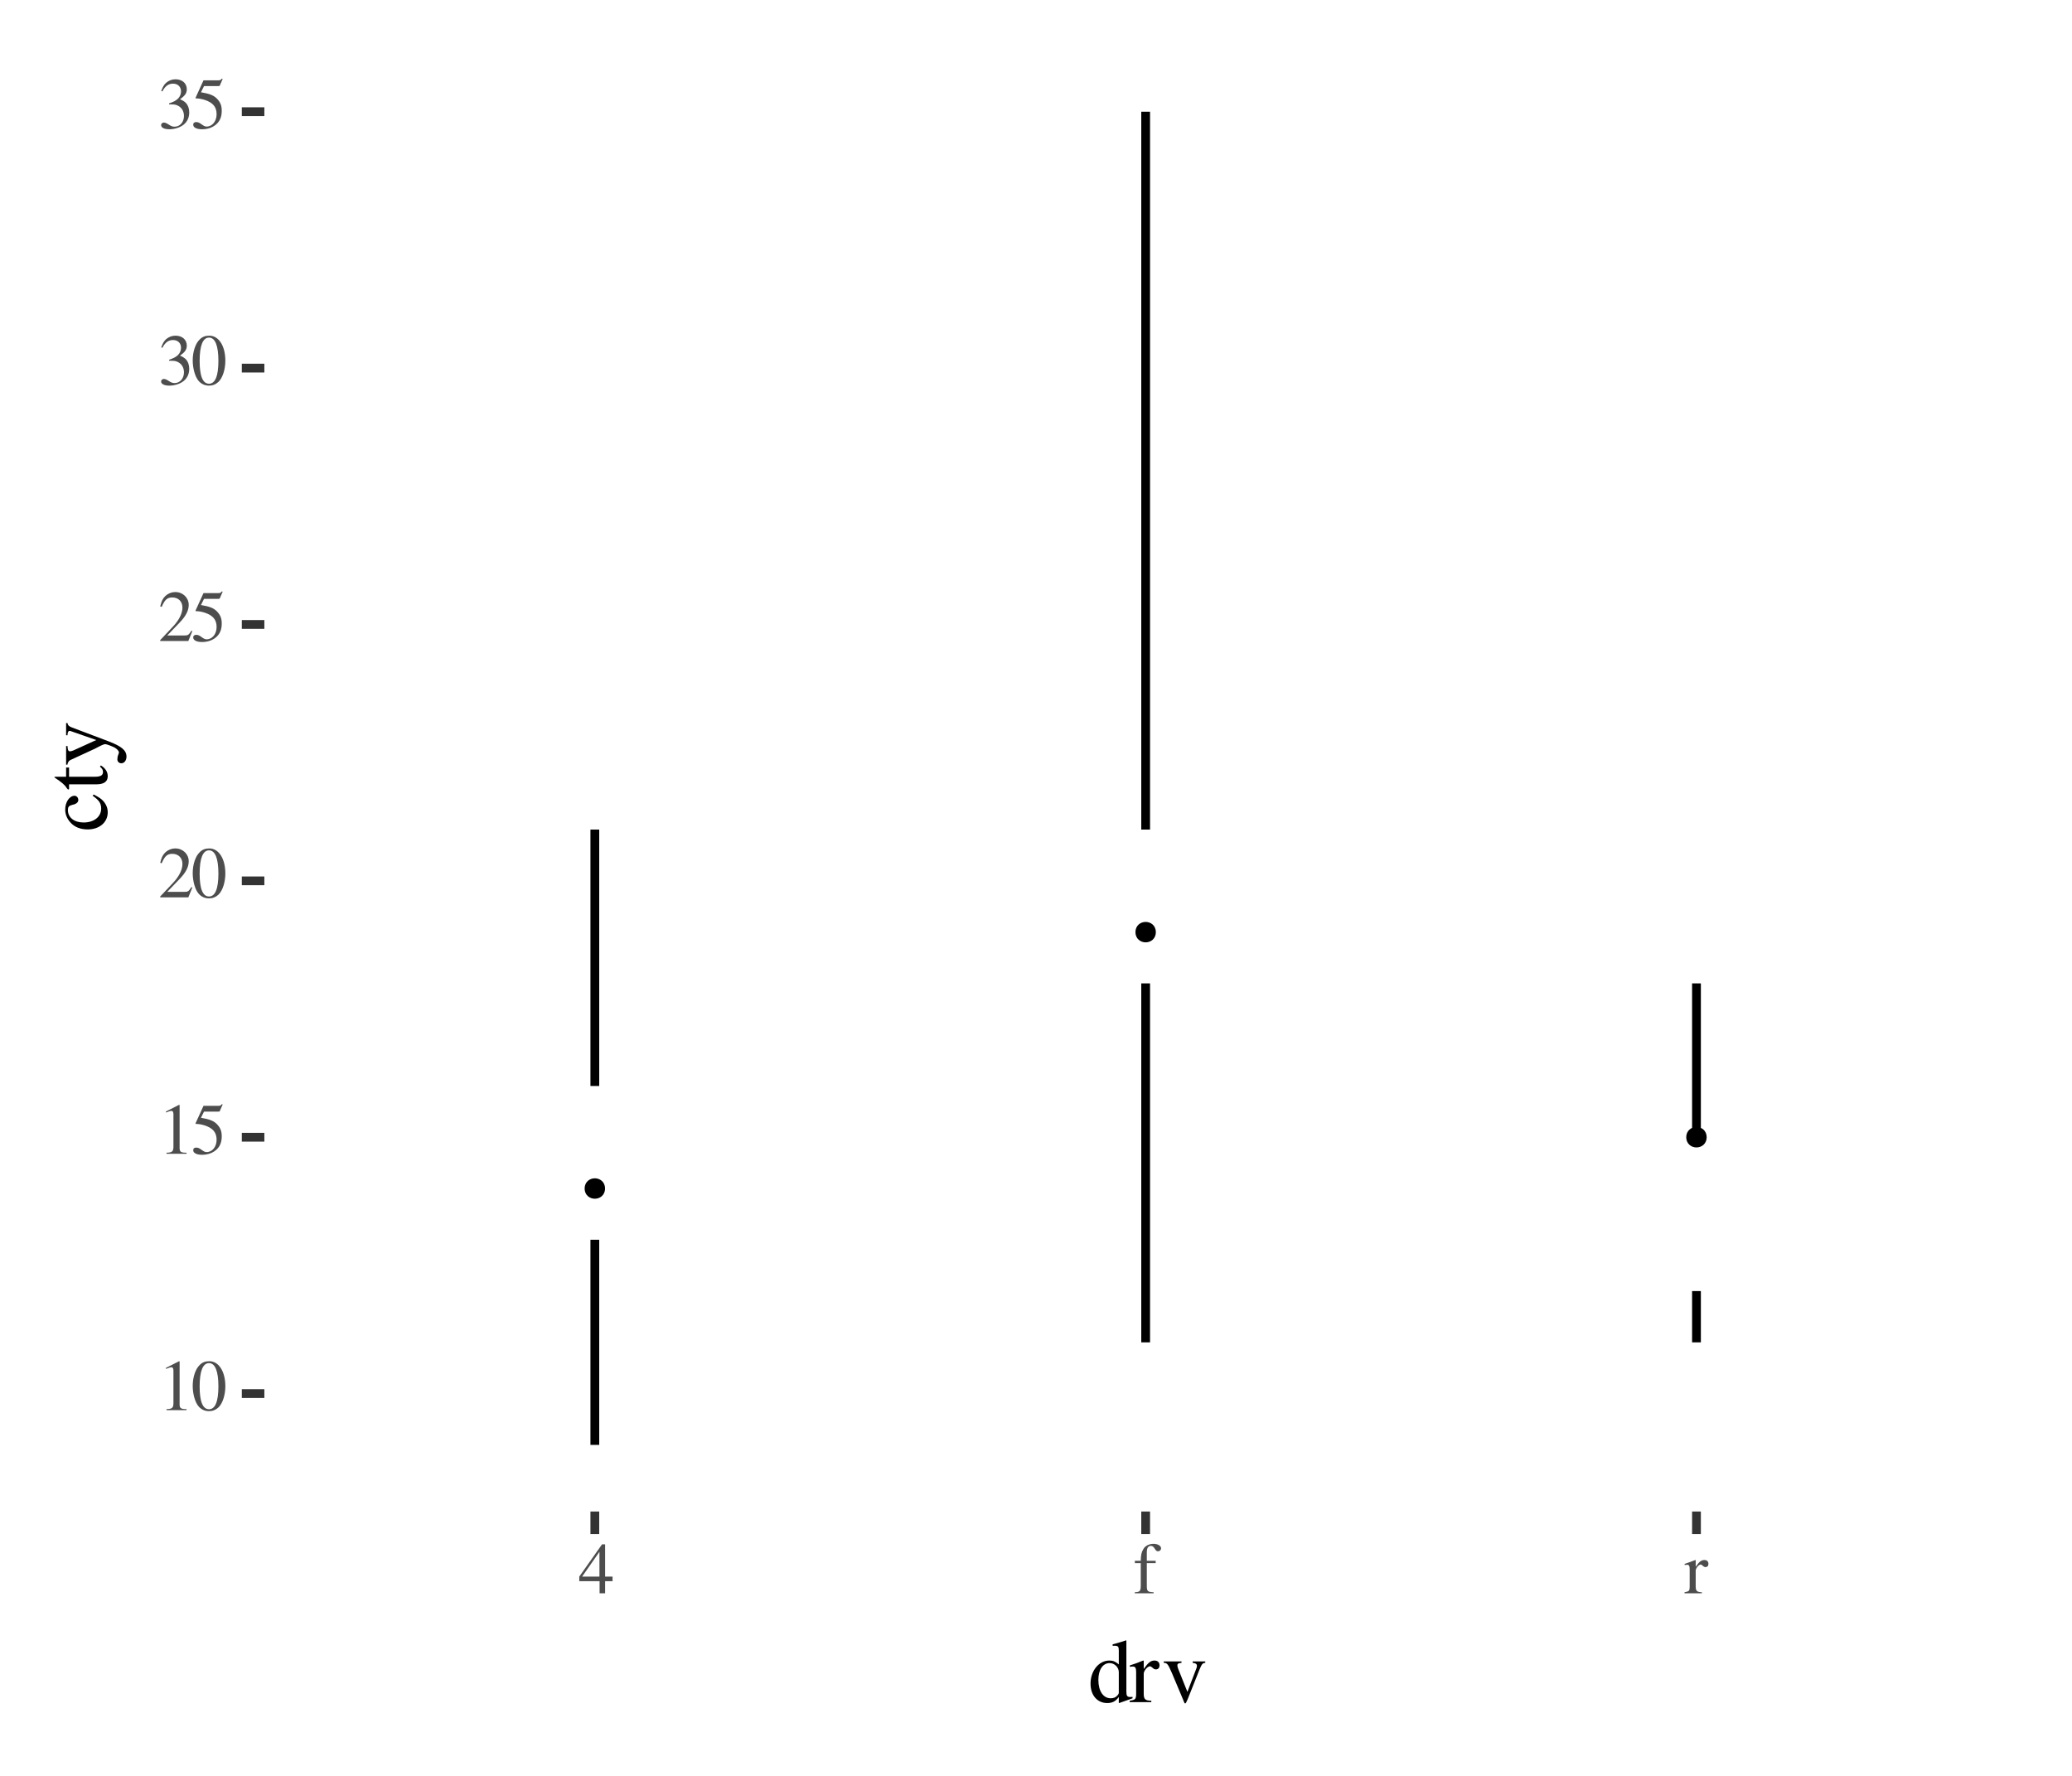
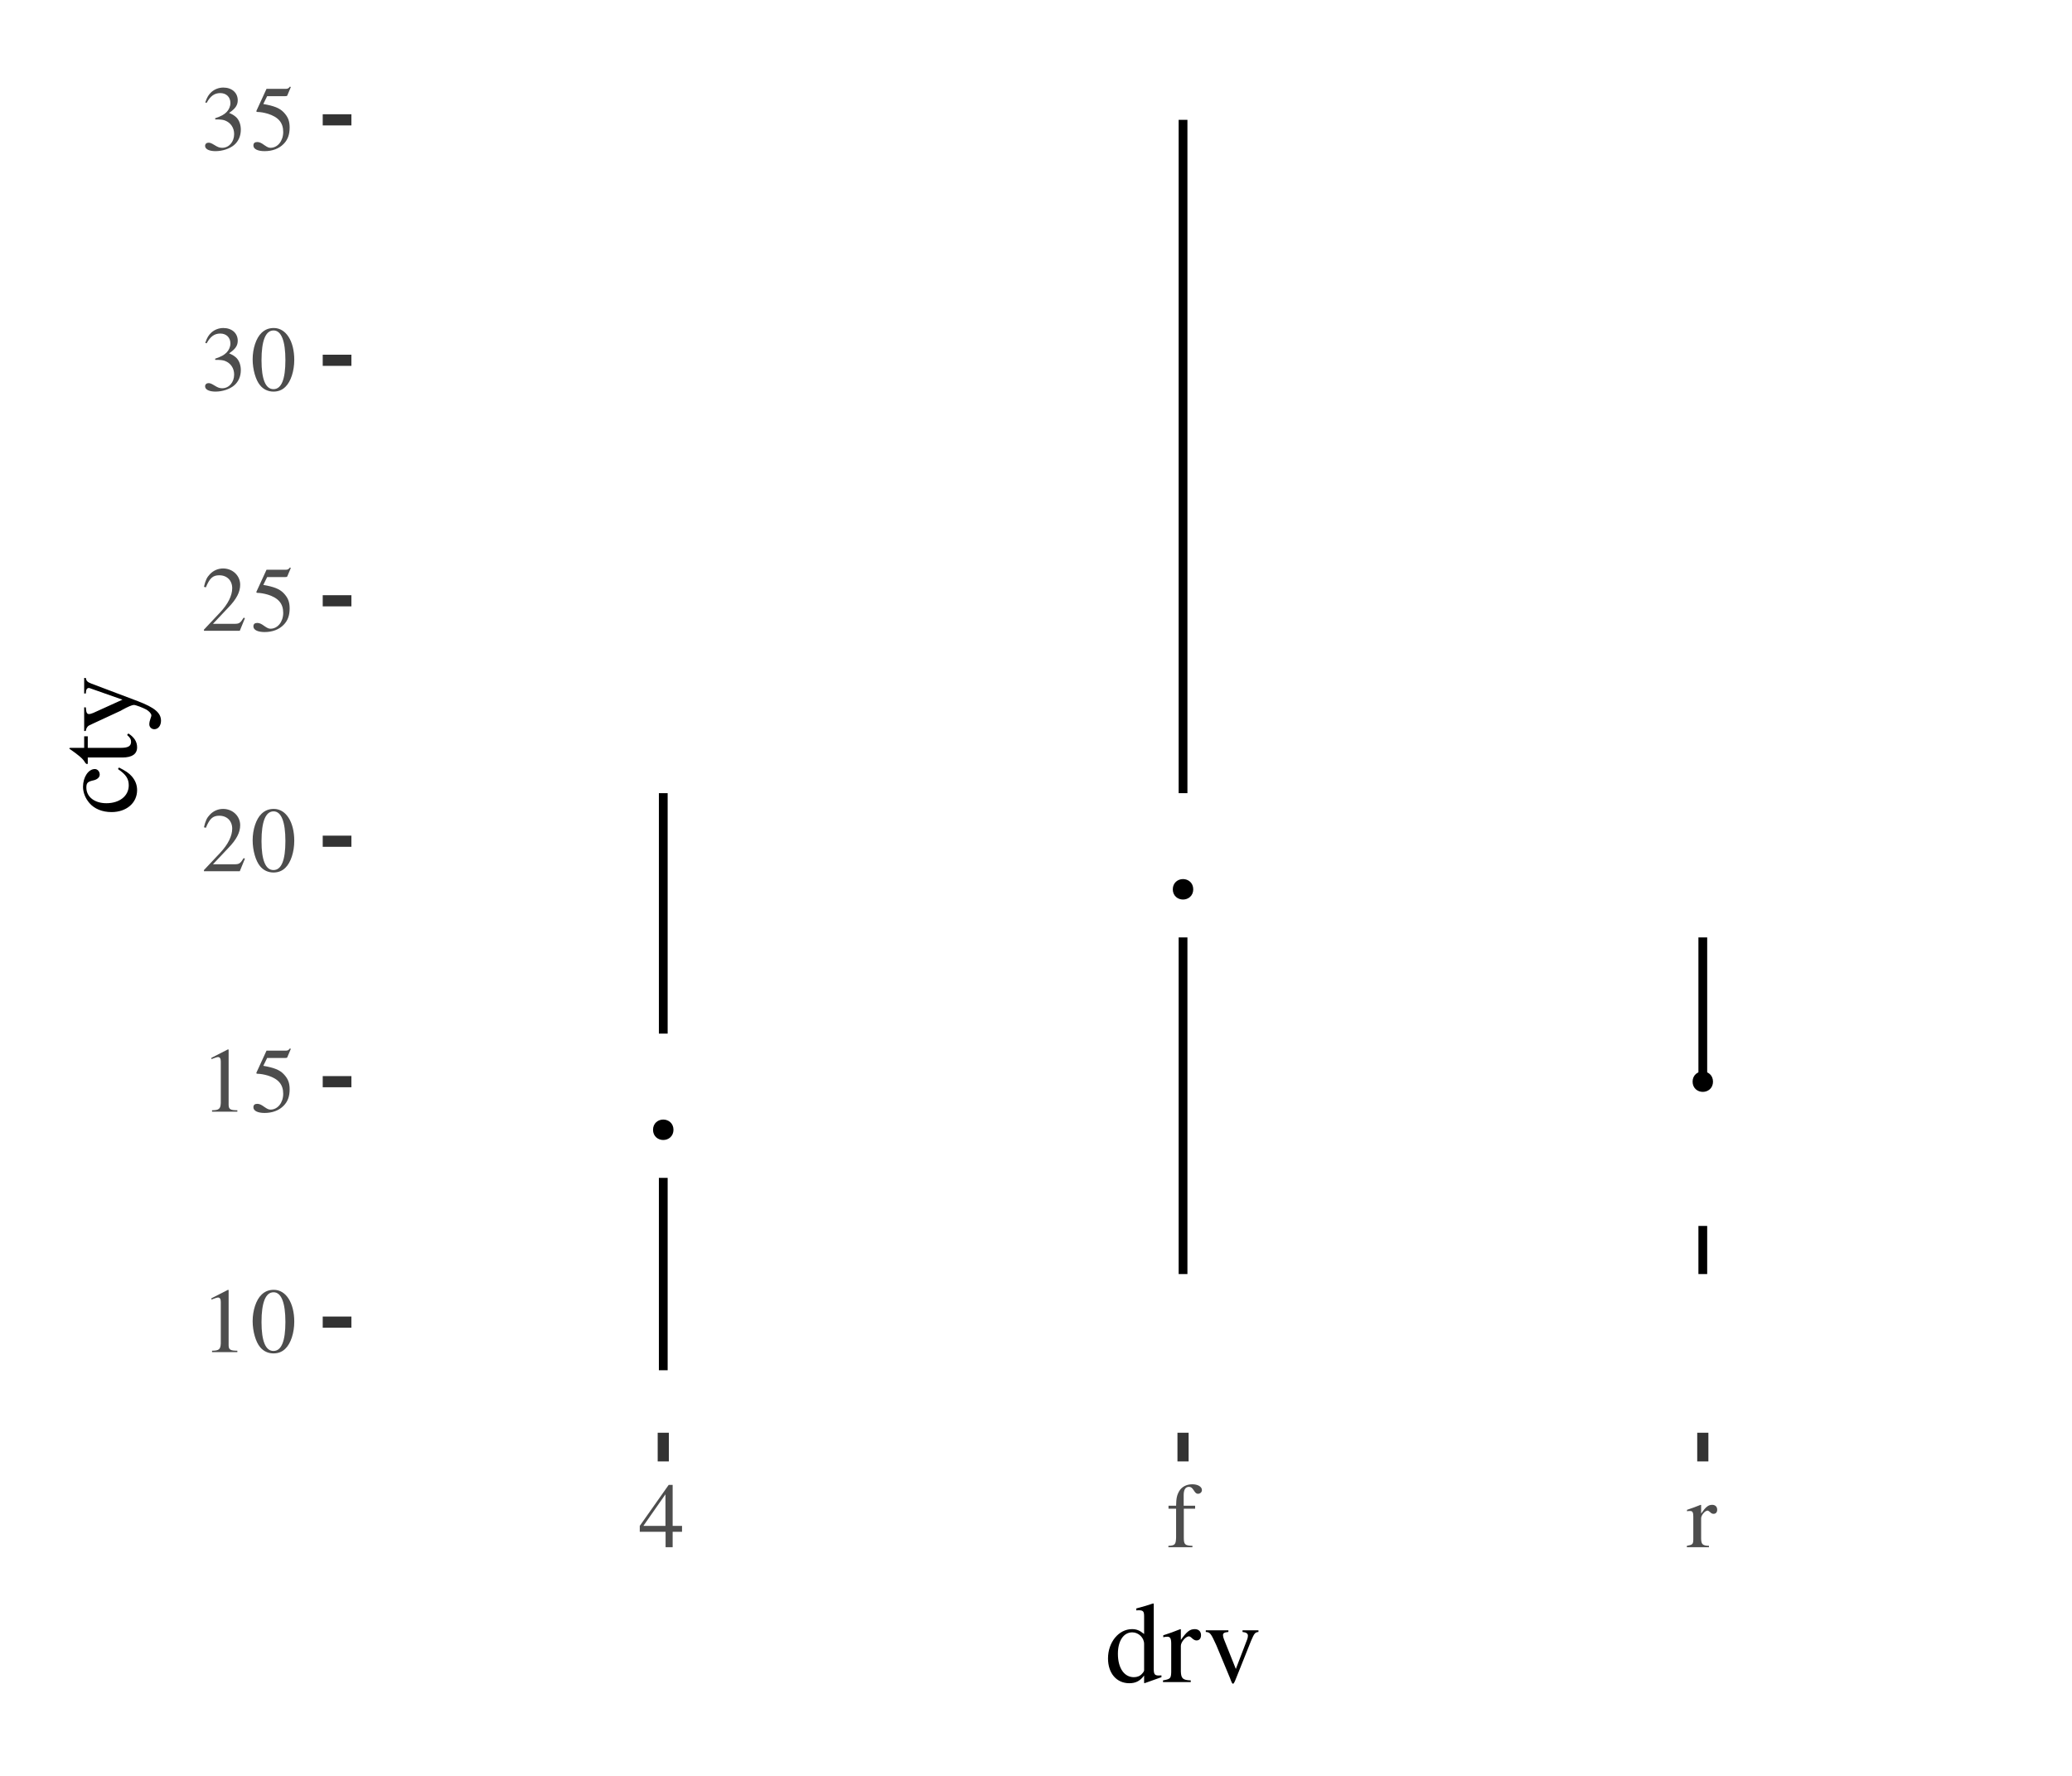
<svg xmlns="http://www.w3.org/2000/svg" xmlns:xlink="http://www.w3.org/1999/xlink" width="252pt" height="216pt" viewBox="0 0 252 216" version="1.1">
  <defs>
    <g>
      <symbol overflow="visible" id="glyph0-0">
        <path style="stroke:none;" d="" />
      </symbol>
      <symbol overflow="visible" id="glyph0-1">
-         <path style="stroke:none;" d="M 1.031 0 L 3.469 0 L 3.469 -0.125 C 2.781 -0.125 2.641 -0.234 2.625 -0.656 L 2.625 -5.922 L 2.562 -5.953 L 0.969 -5.141 L 0.969 -5.016 C 1.312 -5.156 1.531 -5.219 1.609 -5.219 C 1.797 -5.219 1.875 -5.078 1.875 -4.797 L 1.875 -0.812 C 1.859 -0.266 1.703 -0.141 1.031 -0.125 Z M 1.031 0 " />
+         <path style="stroke:none;" d="M 1.328 0 L 4.406 0 L 4.406 -0.172 C 3.547 -0.172 3.359 -0.297 3.344 -0.828 L 3.344 -7.547 L 3.266 -7.578 L 1.25 -6.547 L 1.25 -6.391 C 1.688 -6.562 1.953 -6.641 2.047 -6.641 C 2.281 -6.641 2.391 -6.469 2.391 -6.109 L 2.391 -1.047 C 2.359 -0.344 2.172 -0.172 1.328 -0.172 Z M 1.328 0 " />
      </symbol>
      <symbol overflow="visible" id="glyph0-2">
-         <path style="stroke:none;" d="M 2.234 -5.953 C 1.75 -5.953 1.375 -5.812 1.062 -5.484 C 0.547 -5 0.219 -3.984 0.219 -2.953 C 0.219 -1.984 0.5 -0.969 0.922 -0.469 C 1.234 -0.094 1.688 0.125 2.203 0.125 C 2.641 0.125 3.031 -0.031 3.344 -0.328 C 3.859 -0.812 4.188 -1.844 4.188 -2.906 C 4.188 -4.703 3.391 -5.953 2.234 -5.953 Z M 2.203 -5.719 C 2.953 -5.719 3.344 -4.719 3.344 -2.891 C 3.344 -1.047 2.953 -0.109 2.203 -0.109 C 1.438 -0.109 1.062 -1.047 1.062 -2.875 C 1.062 -4.75 1.453 -5.719 2.203 -5.719 Z M 2.203 -5.719 " />
+         <path style="stroke:none;" d="M 2.844 -7.578 C 2.234 -7.578 1.766 -7.391 1.344 -6.984 C 0.688 -6.359 0.266 -5.078 0.266 -3.766 C 0.266 -2.531 0.641 -1.234 1.172 -0.609 C 1.578 -0.109 2.156 0.156 2.797 0.156 C 3.375 0.156 3.859 -0.031 4.25 -0.422 C 4.906 -1.047 5.328 -2.344 5.328 -3.703 C 5.328 -6 4.312 -7.578 2.844 -7.578 Z M 2.812 -7.281 C 3.75 -7.281 4.25 -6.016 4.25 -3.672 C 4.25 -1.328 3.766 -0.141 2.797 -0.141 C 1.844 -0.141 1.344 -1.328 1.344 -3.656 C 1.344 -6.047 1.844 -7.281 2.812 -7.281 Z M 2.812 -7.281 " />
      </symbol>
      <symbol overflow="visible" id="glyph0-3">
-         <path style="stroke:none;" d="M 1.594 -5.125 L 3.312 -5.125 C 3.469 -5.125 3.5 -5.141 3.516 -5.203 L 3.859 -5.984 L 3.781 -6.047 C 3.641 -5.875 3.562 -5.828 3.375 -5.828 L 1.531 -5.828 L 0.578 -3.734 C 0.562 -3.719 0.562 -3.719 0.562 -3.688 C 0.562 -3.641 0.594 -3.625 0.672 -3.625 C 0.953 -3.625 1.297 -3.562 1.656 -3.453 C 2.672 -3.125 3.125 -2.594 3.125 -1.703 C 3.125 -0.859 2.609 -0.203 1.906 -0.203 C 1.734 -0.203 1.594 -0.266 1.328 -0.453 C 1.047 -0.672 0.859 -0.75 0.656 -0.75 C 0.406 -0.75 0.281 -0.641 0.281 -0.422 C 0.281 -0.094 0.688 0.125 1.359 0.125 C 2.078 0.125 2.719 -0.109 3.172 -0.562 C 3.562 -0.953 3.75 -1.453 3.75 -2.125 C 3.75 -2.766 3.578 -3.172 3.156 -3.609 C 2.766 -4 2.266 -4.203 1.219 -4.375 Z M 1.594 -5.125 " />
+         <path style="stroke:none;" d="M 2.031 -6.531 L 4.219 -6.531 C 4.406 -6.531 4.453 -6.547 4.484 -6.625 L 4.906 -7.625 L 4.812 -7.703 C 4.641 -7.484 4.531 -7.422 4.297 -7.422 L 1.953 -7.422 L 0.734 -4.766 C 0.719 -4.734 0.719 -4.734 0.719 -4.703 C 0.719 -4.641 0.766 -4.609 0.844 -4.609 C 1.203 -4.609 1.641 -4.531 2.125 -4.391 C 3.406 -3.984 3.984 -3.297 3.984 -2.172 C 3.984 -1.094 3.312 -0.25 2.438 -0.25 C 2.203 -0.25 2.031 -0.344 1.688 -0.578 C 1.328 -0.844 1.094 -0.953 0.828 -0.953 C 0.516 -0.953 0.359 -0.812 0.359 -0.531 C 0.359 -0.109 0.875 0.156 1.719 0.156 C 2.656 0.156 3.469 -0.141 4.031 -0.719 C 4.531 -1.219 4.766 -1.859 4.766 -2.719 C 4.766 -3.516 4.562 -4.031 4.016 -4.594 C 3.516 -5.094 2.875 -5.344 1.562 -5.578 Z M 2.031 -6.531 " />
      </symbol>
      <symbol overflow="visible" id="glyph0-4">
-         <path style="stroke:none;" d="M 4.172 -1.203 L 4.062 -1.25 C 3.734 -0.734 3.641 -0.672 3.234 -0.672 L 1.125 -0.672 L 2.609 -2.219 C 3.391 -3.031 3.734 -3.703 3.734 -4.391 C 3.734 -5.266 3.016 -5.953 2.109 -5.953 C 1.625 -5.953 1.156 -5.75 0.828 -5.406 C 0.547 -5.109 0.422 -4.828 0.266 -4.203 L 0.453 -4.156 C 0.812 -5.016 1.125 -5.297 1.734 -5.297 C 2.484 -5.297 2.969 -4.797 2.969 -4.062 C 2.969 -3.359 2.562 -2.547 1.828 -1.766 L 0.266 -0.109 L 0.266 0 L 3.688 0 Z M 4.172 -1.203 " />
+         <path style="stroke:none;" d="M 5.328 -1.531 L 5.172 -1.594 C 4.766 -0.938 4.641 -0.859 4.109 -0.844 L 1.438 -0.844 L 3.312 -2.828 C 4.312 -3.859 4.75 -4.719 4.75 -5.594 C 4.75 -6.703 3.844 -7.578 2.672 -7.578 C 2.062 -7.578 1.484 -7.328 1.062 -6.875 C 0.703 -6.5 0.531 -6.141 0.344 -5.344 L 0.578 -5.281 C 1.031 -6.391 1.422 -6.75 2.203 -6.75 C 3.156 -6.75 3.781 -6.109 3.781 -5.172 C 3.781 -4.281 3.266 -3.25 2.328 -2.25 L 0.344 -0.141 L 0.344 0 L 4.703 0 Z M 5.328 -1.531 " />
      </symbol>
      <symbol overflow="visible" id="glyph0-5">
-         <path style="stroke:none;" d="M 1.344 -2.906 C 1.859 -2.906 2.062 -2.891 2.266 -2.812 C 2.828 -2.609 3.156 -2.109 3.156 -1.5 C 3.156 -0.75 2.672 -0.188 2.016 -0.188 C 1.766 -0.188 1.594 -0.25 1.266 -0.469 C 1.016 -0.625 0.859 -0.688 0.719 -0.688 C 0.516 -0.688 0.375 -0.562 0.375 -0.375 C 0.375 -0.078 0.75 0.125 1.375 0.125 C 2.047 0.125 2.734 -0.109 3.156 -0.469 C 3.578 -0.828 3.797 -1.344 3.797 -1.922 C 3.797 -2.391 3.656 -2.781 3.406 -3.062 C 3.219 -3.25 3.047 -3.359 2.672 -3.531 C 3.266 -3.938 3.5 -4.266 3.5 -4.734 C 3.5 -5.469 2.938 -5.953 2.125 -5.953 C 1.688 -5.953 1.297 -5.797 0.969 -5.516 C 0.719 -5.266 0.578 -5.047 0.391 -4.516 L 0.531 -4.484 C 0.875 -5.141 1.281 -5.422 1.828 -5.422 C 2.406 -5.422 2.797 -5.047 2.797 -4.484 C 2.797 -4.156 2.672 -3.859 2.453 -3.625 C 2.188 -3.359 1.938 -3.234 1.344 -3.016 Z M 1.344 -2.906 " />
+         <path style="stroke:none;" d="M 1.719 -3.703 C 2.375 -3.703 2.625 -3.672 2.891 -3.578 C 3.594 -3.312 4.016 -2.688 4.016 -1.922 C 4.016 -0.969 3.391 -0.25 2.562 -0.25 C 2.25 -0.25 2.031 -0.328 1.609 -0.594 C 1.281 -0.797 1.094 -0.875 0.906 -0.875 C 0.656 -0.875 0.484 -0.719 0.484 -0.484 C 0.484 -0.094 0.969 0.156 1.75 0.156 C 2.594 0.156 3.484 -0.141 4.016 -0.594 C 4.547 -1.047 4.828 -1.703 4.828 -2.453 C 4.828 -3.031 4.656 -3.547 4.328 -3.906 C 4.094 -4.141 3.891 -4.281 3.406 -4.5 C 4.172 -5.016 4.453 -5.438 4.453 -6.031 C 4.453 -6.953 3.734 -7.578 2.703 -7.578 C 2.141 -7.578 1.641 -7.375 1.25 -7.031 C 0.906 -6.703 0.734 -6.438 0.5 -5.766 L 0.672 -5.719 C 1.125 -6.547 1.625 -6.906 2.328 -6.906 C 3.062 -6.906 3.562 -6.422 3.562 -5.703 C 3.562 -5.297 3.391 -4.906 3.109 -4.609 C 2.781 -4.281 2.469 -4.109 1.703 -3.844 Z M 1.719 -3.703 " />
      </symbol>
      <symbol overflow="visible" id="glyph0-6">
-         <path style="stroke:none;" d="M 4.156 -2.031 L 3.25 -2.031 L 3.25 -5.953 L 2.875 -5.953 L 0.109 -2.031 L 0.109 -1.469 L 2.578 -1.469 L 2.578 0 L 3.25 0 L 3.25 -1.469 L 4.156 -1.469 Z M 2.562 -2.031 L 0.453 -2.031 L 2.562 -5.047 Z M 2.562 -2.031 " />
+         <path style="stroke:none;" d="M 5.281 -2.594 L 4.141 -2.594 L 4.141 -7.578 L 3.656 -7.578 L 0.141 -2.594 L 0.141 -1.875 L 3.281 -1.875 L 3.281 0 L 4.141 0 L 4.141 -1.875 L 5.281 -1.875 Z M 3.266 -2.594 L 0.578 -2.594 L 3.266 -6.438 Z M 3.266 -2.594 " />
      </symbol>
      <symbol overflow="visible" id="glyph0-7">
-         <path style="stroke:none;" d="M 2.719 -3.953 L 1.641 -3.953 L 1.641 -4.984 C 1.641 -5.5 1.797 -5.766 2.141 -5.766 C 2.328 -5.766 2.453 -5.672 2.609 -5.422 C 2.75 -5.188 2.844 -5.109 3 -5.109 C 3.203 -5.109 3.375 -5.266 3.375 -5.469 C 3.375 -5.781 2.984 -6.016 2.453 -6.016 C 1.906 -6.016 1.438 -5.766 1.219 -5.375 C 0.984 -4.984 0.922 -4.656 0.906 -3.953 L 0.188 -3.953 L 0.188 -3.672 L 0.906 -3.672 L 0.906 -0.922 C 0.891 -0.25 0.797 -0.156 0.172 -0.125 L 0.172 0 L 2.469 0 L 2.469 -0.125 C 1.734 -0.156 1.641 -0.25 1.641 -0.922 L 1.641 -3.672 L 2.719 -3.672 Z M 2.719 -3.953 " />
+         <path style="stroke:none;" d="M 3.469 -5.047 L 2.078 -5.047 L 2.078 -6.344 C 2.078 -7 2.297 -7.344 2.719 -7.344 C 2.969 -7.344 3.109 -7.219 3.312 -6.906 C 3.5 -6.609 3.625 -6.5 3.812 -6.5 C 4.094 -6.5 4.297 -6.703 4.297 -6.953 C 4.297 -7.359 3.797 -7.656 3.125 -7.656 C 2.422 -7.656 1.844 -7.344 1.547 -6.844 C 1.25 -6.344 1.172 -5.938 1.156 -5.047 L 0.234 -5.047 L 0.234 -4.688 L 1.156 -4.688 L 1.156 -1.172 C 1.125 -0.328 1.016 -0.203 0.219 -0.172 L 0.219 0 L 3.141 0 L 3.141 -0.172 C 2.219 -0.203 2.094 -0.328 2.094 -1.172 L 2.094 -4.688 L 3.469 -4.688 Z M 3.469 -5.047 " />
      </symbol>
      <symbol overflow="visible" id="glyph0-8">
-         <path style="stroke:none;" d="M 0.047 0 L 2.156 0 L 2.156 -0.125 C 1.562 -0.156 1.422 -0.266 1.406 -0.797 L 1.406 -2.766 C 1.406 -3.047 1.781 -3.5 2.016 -3.5 C 2.078 -3.5 2.156 -3.453 2.25 -3.359 C 2.391 -3.234 2.484 -3.188 2.609 -3.188 C 2.812 -3.188 2.953 -3.328 2.953 -3.578 C 2.953 -3.875 2.766 -4.047 2.469 -4.047 C 2.094 -4.047 1.844 -3.859 1.406 -3.219 L 1.406 -4.031 L 1.359 -4.047 C 0.875 -3.859 0.547 -3.734 0.062 -3.578 L 0.062 -3.438 C 0.188 -3.453 0.266 -3.469 0.375 -3.469 C 0.594 -3.469 0.672 -3.328 0.672 -2.938 L 0.672 -0.734 C 0.656 -0.281 0.594 -0.234 0.047 -0.125 Z M 0.047 0 " />
+         <path style="stroke:none;" d="M 0.062 0 L 2.75 0 L 2.75 -0.172 C 2 -0.188 1.812 -0.344 1.797 -1.016 L 1.797 -3.531 C 1.797 -3.891 2.266 -4.453 2.578 -4.453 C 2.641 -4.453 2.75 -4.391 2.875 -4.281 C 3.031 -4.109 3.172 -4.062 3.312 -4.062 C 3.578 -4.062 3.75 -4.25 3.75 -4.562 C 3.75 -4.922 3.516 -5.156 3.141 -5.156 C 2.672 -5.156 2.359 -4.906 1.797 -4.094 L 1.797 -5.125 L 1.734 -5.156 C 1.109 -4.906 0.703 -4.75 0.078 -4.547 L 0.078 -4.375 C 0.234 -4.406 0.344 -4.406 0.469 -4.406 C 0.75 -4.406 0.844 -4.234 0.844 -3.734 L 0.844 -0.938 C 0.828 -0.359 0.766 -0.297 0.062 -0.172 Z M 0.062 0 " />
      </symbol>
      <symbol overflow="visible" id="glyph1-0">
        <path style="stroke:none;" d="" />
      </symbol>
      <symbol overflow="visible" id="glyph1-1">
-         <path style="stroke:none;" d="M 5.406 -0.641 C 5.266 -0.625 5.188 -0.625 5.141 -0.625 C 4.766 -0.625 4.656 -0.75 4.656 -1.25 L 4.656 -7.484 L 4.609 -7.516 C 4.094 -7.344 3.719 -7.219 2.984 -7.031 L 2.984 -6.859 C 3.078 -6.859 3.141 -6.859 3.234 -6.859 C 3.641 -6.859 3.734 -6.75 3.734 -6.297 L 3.734 -4.594 C 3.328 -4.938 3.031 -5.062 2.578 -5.062 C 1.312 -5.062 0.297 -3.812 0.297 -2.25 C 0.297 -0.844 1.109 0.109 2.328 0.109 C 2.953 0.109 3.359 -0.109 3.734 -0.625 L 3.734 0.078 L 3.781 0.109 L 5.406 -0.469 Z M 3.734 -1.125 C 3.734 -1.047 3.656 -0.906 3.547 -0.797 C 3.359 -0.578 3.078 -0.469 2.766 -0.469 C 1.844 -0.469 1.25 -1.344 1.25 -2.703 C 1.25 -3.938 1.781 -4.75 2.625 -4.75 C 3.219 -4.75 3.734 -4.234 3.734 -3.656 Z M 3.734 -1.125 " />
+         <path style="stroke:none;" d="M 6.875 -0.812 C 6.688 -0.797 6.609 -0.797 6.547 -0.797 C 6.062 -0.797 5.938 -0.953 5.938 -1.594 L 5.938 -9.531 L 5.859 -9.562 C 5.203 -9.344 4.734 -9.188 3.812 -8.953 L 3.812 -8.719 C 3.922 -8.734 3.984 -8.734 4.109 -8.734 C 4.641 -8.734 4.766 -8.594 4.766 -8.016 L 4.766 -5.844 C 4.234 -6.281 3.844 -6.438 3.297 -6.438 C 1.688 -6.438 0.375 -4.859 0.375 -2.875 C 0.375 -1.078 1.406 0.141 2.969 0.141 C 3.75 0.141 4.281 -0.141 4.766 -0.797 L 4.766 0.094 L 4.812 0.141 L 6.875 -0.594 Z M 4.766 -1.422 C 4.766 -1.328 4.656 -1.156 4.516 -1.016 C 4.281 -0.734 3.922 -0.594 3.516 -0.594 C 2.344 -0.594 1.578 -1.703 1.578 -3.438 C 1.578 -5.016 2.266 -6.047 3.328 -6.047 C 4.094 -6.047 4.766 -5.391 4.766 -4.641 Z M 4.766 -1.422 " />
      </symbol>
      <symbol overflow="visible" id="glyph1-2">
-         <path style="stroke:none;" d="M 0.062 0 L 2.688 0 L 2.688 -0.172 C 1.953 -0.188 1.781 -0.344 1.766 -0.984 L 1.766 -3.469 C 1.766 -3.812 2.219 -4.359 2.531 -4.359 C 2.594 -4.359 2.688 -4.312 2.812 -4.203 C 2.984 -4.031 3.109 -3.984 3.25 -3.984 C 3.516 -3.984 3.688 -4.172 3.688 -4.484 C 3.688 -4.844 3.453 -5.062 3.078 -5.062 C 2.625 -5.062 2.312 -4.812 1.766 -4.031 L 1.766 -5.031 L 1.703 -5.062 C 1.094 -4.812 0.688 -4.656 0.078 -4.469 L 0.078 -4.297 C 0.234 -4.328 0.328 -4.328 0.469 -4.328 C 0.734 -4.328 0.844 -4.156 0.844 -3.672 L 0.844 -0.922 C 0.812 -0.359 0.75 -0.281 0.062 -0.172 Z M 0.062 0 " />
+         <path style="stroke:none;" d="M 0.062 0 L 3.438 0 L 3.438 -0.203 C 2.484 -0.234 2.266 -0.438 2.234 -1.266 L 2.234 -4.406 C 2.234 -4.859 2.828 -5.562 3.219 -5.562 C 3.297 -5.562 3.438 -5.484 3.578 -5.344 C 3.797 -5.141 3.969 -5.062 4.141 -5.062 C 4.484 -5.062 4.688 -5.312 4.688 -5.703 C 4.688 -6.156 4.391 -6.438 3.922 -6.438 C 3.328 -6.438 2.938 -6.125 2.234 -5.125 L 2.234 -6.406 L 2.172 -6.438 C 1.391 -6.125 0.875 -5.938 0.094 -5.688 L 0.094 -5.453 C 0.297 -5.5 0.422 -5.516 0.594 -5.516 C 0.938 -5.516 1.062 -5.297 1.062 -4.672 L 1.062 -1.172 C 1.031 -0.453 0.953 -0.359 0.062 -0.203 Z M 0.062 0 " />
      </symbol>
      <symbol overflow="visible" id="glyph1-3">
-         <path style="stroke:none;" d="M 5.25 -4.953 L 3.719 -4.953 L 3.719 -4.781 C 4.062 -4.75 4.234 -4.641 4.234 -4.438 C 4.234 -4.328 4.219 -4.219 4.172 -4.109 L 3.078 -1.25 L 1.953 -4.062 C 1.891 -4.219 1.859 -4.375 1.859 -4.484 C 1.859 -4.672 1.984 -4.75 2.359 -4.781 L 2.359 -4.953 L 0.203 -4.953 L 0.203 -4.781 C 0.625 -4.766 0.703 -4.656 1.203 -3.516 L 2.531 -0.359 C 2.547 -0.297 2.578 -0.219 2.625 -0.125 C 2.656 -0.047 2.688 0.031 2.719 0.094 C 2.734 0.125 2.781 0.156 2.812 0.156 C 2.875 0.156 2.953 0.016 3.125 -0.391 L 4.531 -3.922 C 4.844 -4.672 4.922 -4.75 5.25 -4.781 Z M 5.25 -4.953 " />
+         <path style="stroke:none;" d="M 6.672 -6.297 L 4.734 -6.297 L 4.734 -6.094 C 5.188 -6.047 5.391 -5.906 5.391 -5.641 C 5.391 -5.5 5.359 -5.359 5.312 -5.219 L 3.922 -1.594 L 2.484 -5.188 C 2.406 -5.375 2.359 -5.578 2.359 -5.703 C 2.359 -5.953 2.516 -6.047 3.016 -6.094 L 3.016 -6.297 L 0.266 -6.297 L 0.266 -6.094 C 0.797 -6.062 0.891 -5.922 1.547 -4.484 L 3.219 -0.469 C 3.25 -0.375 3.297 -0.281 3.328 -0.172 C 3.375 -0.062 3.422 0.047 3.453 0.109 C 3.484 0.172 3.547 0.203 3.578 0.203 C 3.672 0.203 3.766 0.016 3.969 -0.5 L 5.766 -5 C 6.172 -5.953 6.266 -6.047 6.672 -6.094 Z M 6.672 -6.297 " />
      </symbol>
      <symbol overflow="visible" id="glyph2-0">
        <path style="stroke:none;" d="" />
      </symbol>
      <symbol overflow="visible" id="glyph2-1">
-         <path style="stroke:none;" d="M -1.719 -4.375 C -0.953 -3.844 -0.688 -3.453 -0.688 -2.828 C -0.688 -1.812 -1.562 -1.125 -2.828 -1.125 C -3.969 -1.125 -4.734 -1.734 -4.734 -2.625 C -4.734 -3.016 -4.625 -3.156 -4.219 -3.266 L -3.969 -3.328 C -3.656 -3.422 -3.469 -3.625 -3.469 -3.859 C -3.469 -4.141 -3.672 -4.375 -3.922 -4.375 C -4.547 -4.375 -5.062 -3.609 -5.062 -2.688 C -5.062 -2.141 -4.844 -1.578 -4.438 -1.141 C -3.953 -0.578 -3.219 -0.281 -2.328 -0.281 C -0.906 -0.281 0.109 -1.141 0.109 -2.359 C 0.109 -2.859 -0.062 -3.297 -0.406 -3.703 C -0.656 -4 -0.969 -4.203 -1.609 -4.531 Z M -1.719 -4.375 " />
+         <path style="stroke:none;" d="M -2.188 -5.578 C -1.203 -4.906 -0.875 -4.391 -0.875 -3.594 C -0.875 -2.312 -1.984 -1.422 -3.594 -1.422 C -5.047 -1.422 -6.031 -2.203 -6.031 -3.328 C -6.031 -3.844 -5.891 -4.016 -5.359 -4.156 L -5.047 -4.234 C -4.641 -4.359 -4.406 -4.609 -4.406 -4.906 C -4.406 -5.281 -4.672 -5.578 -5 -5.578 C -5.781 -5.578 -6.438 -4.594 -6.438 -3.422 C -6.438 -2.734 -6.156 -2.016 -5.656 -1.438 C -5.047 -0.734 -4.094 -0.344 -2.969 -0.344 C -1.156 -0.344 0.141 -1.453 0.141 -3.016 C 0.141 -3.641 -0.078 -4.203 -0.516 -4.703 C -0.844 -5.078 -1.234 -5.344 -2.062 -5.766 Z M -2.188 -5.578 " />
      </symbol>
      <symbol overflow="visible" id="glyph2-2">
-         <path style="stroke:none;" d="M -4.953 -2.812 L -4.953 -1.688 L -6.219 -1.688 C -6.344 -1.688 -6.375 -1.672 -6.375 -1.609 C -5.438 -0.984 -5.078 -0.656 -4.891 -0.328 C -4.812 -0.203 -4.734 -0.141 -4.672 -0.141 C -4.641 -0.141 -4.625 -0.156 -4.594 -0.188 L -4.594 -0.766 L -1.281 -0.766 C -0.359 -0.766 0.109 -1.094 0.109 -1.75 C 0.109 -2.281 -0.156 -2.703 -0.719 -3.062 L -0.844 -2.922 C -0.562 -2.688 -0.469 -2.516 -0.469 -2.266 C -0.469 -1.859 -0.766 -1.688 -1.453 -1.688 L -4.594 -1.688 L -4.594 -2.812 Z M -4.953 -2.812 " />
+         <path style="stroke:none;" d="M -6.297 -3.562 L -6.297 -2.156 L -7.922 -2.156 C -8.062 -2.156 -8.109 -2.125 -8.109 -2.062 C -6.938 -1.25 -6.453 -0.828 -6.219 -0.422 C -6.125 -0.266 -6.031 -0.188 -5.953 -0.188 C -5.906 -0.188 -5.875 -0.203 -5.859 -0.234 L -5.859 -0.984 L -1.641 -0.984 C -0.469 -0.984 0.141 -1.406 0.141 -2.219 C 0.141 -2.906 -0.203 -3.438 -0.922 -3.906 L -1.078 -3.719 C -0.719 -3.422 -0.594 -3.188 -0.594 -2.891 C -0.594 -2.359 -0.969 -2.156 -1.844 -2.156 L -5.859 -2.156 L -5.859 -3.562 Z M -6.297 -3.562 " />
      </symbol>
      <symbol overflow="visible" id="glyph2-3">
-         <path style="stroke:none;" d="M -4.953 -5.219 L -4.953 -3.734 L -4.781 -3.734 C -4.781 -4.094 -4.688 -4.266 -4.516 -4.266 C -4.469 -4.266 -4.406 -4.25 -4.328 -4.219 L -1.281 -3.156 L -4.062 -1.891 C -4.219 -1.828 -4.375 -1.781 -4.484 -1.781 C -4.688 -1.781 -4.766 -1.953 -4.781 -2.422 L -4.953 -2.422 L -4.953 -0.156 L -4.797 -0.156 C -4.75 -0.438 -4.625 -0.625 -4.438 -0.719 L -1.734 -1.969 C -1.438 -2.094 -1.438 -2.109 -1.312 -2.172 C -0.766 -2.469 -0.359 -2.656 -0.203 -2.656 C -0.016 -2.656 0.656 -2.391 0.984 -2.219 C 1.266 -2.047 1.469 -1.812 1.469 -1.656 C 1.469 -1.594 1.453 -1.5 1.391 -1.375 C 1.312 -1.172 1.281 -0.984 1.281 -0.797 C 1.281 -0.531 1.484 -0.328 1.766 -0.328 C 2.125 -0.328 2.391 -0.672 2.391 -1.141 C 2.391 -1.891 1.797 -2.391 0.203 -3 L -4.297 -4.703 C -4.641 -4.844 -4.75 -4.969 -4.781 -5.219 Z M -4.953 -5.219 " />
+         <path style="stroke:none;" d="M -6.297 -6.656 L -6.297 -4.766 L -6.094 -4.766 C -6.094 -5.203 -5.969 -5.438 -5.734 -5.438 C -5.688 -5.438 -5.594 -5.422 -5.5 -5.375 L -1.641 -4.016 L -5.188 -2.406 C -5.375 -2.328 -5.578 -2.266 -5.719 -2.266 C -5.969 -2.266 -6.062 -2.484 -6.094 -3.078 L -6.297 -3.078 L -6.297 -0.203 L -6.109 -0.203 C -6.047 -0.562 -5.891 -0.797 -5.656 -0.906 L -2.219 -2.5 C -1.828 -2.672 -1.812 -2.688 -1.688 -2.766 C -0.984 -3.156 -0.469 -3.375 -0.25 -3.375 C -0.031 -3.375 0.828 -3.047 1.266 -2.812 C 1.609 -2.609 1.875 -2.312 1.875 -2.109 C 1.875 -2.031 1.844 -1.906 1.781 -1.75 C 1.688 -1.5 1.625 -1.25 1.625 -1.016 C 1.625 -0.688 1.891 -0.422 2.234 -0.422 C 2.703 -0.422 3.047 -0.859 3.047 -1.453 C 3.047 -2.406 2.281 -3.047 0.25 -3.828 L -5.453 -5.984 C -5.906 -6.156 -6.047 -6.312 -6.094 -6.656 Z M -6.297 -6.656 " />
      </symbol>
    </g>
  </defs>
  <g id="surface86">
    <rect x="0" y="0" width="252" height="216" style="fill:rgb(100%,100%,100%);fill-opacity:1;stroke:none;" />
-     <path style="fill:none;stroke-width:1.067;stroke-linecap:butt;stroke-linejoin:round;stroke:rgb(0%,0%,0%);stroke-opacity:1;stroke-miterlimit:10;" d="M 72.344 132.086 L 72.344 100.902 " />
-     <path style="fill:none;stroke-width:1.067;stroke-linecap:butt;stroke-linejoin:round;stroke:rgb(0%,0%,0%);stroke-opacity:1;stroke-miterlimit:10;" d="M 72.344 150.793 L 72.344 175.742 " />
-     <path style="fill-rule:nonzero;fill:rgb(0%,0%,0%);fill-opacity:1;stroke-width:0.709;stroke-linecap:round;stroke-linejoin:round;stroke:rgb(0%,0%,0%);stroke-opacity:1;stroke-miterlimit:10;" d="M 73.234 144.559 C 73.234 145.742 71.457 145.742 71.457 144.559 C 71.457 143.375 73.234 143.375 73.234 144.559 " />
-     <path style="fill:none;stroke-width:1.067;stroke-linecap:butt;stroke-linejoin:round;stroke:rgb(0%,0%,0%);stroke-opacity:1;stroke-miterlimit:10;" d="M 139.336 100.902 L 139.336 13.586 " />
-     <path style="fill:none;stroke-width:1.067;stroke-linecap:butt;stroke-linejoin:round;stroke:rgb(0%,0%,0%);stroke-opacity:1;stroke-miterlimit:10;" d="M 139.336 119.609 L 139.336 163.27 " />
-     <path style="fill-rule:nonzero;fill:rgb(0%,0%,0%);fill-opacity:1;stroke-width:0.709;stroke-linecap:round;stroke-linejoin:round;stroke:rgb(0%,0%,0%);stroke-opacity:1;stroke-miterlimit:10;" d="M 140.223 113.375 C 140.223 114.559 138.449 114.559 138.449 113.375 C 138.449 112.191 140.223 112.191 140.223 113.375 " />
-     <path style="fill:none;stroke-width:1.067;stroke-linecap:butt;stroke-linejoin:round;stroke:rgb(0%,0%,0%);stroke-opacity:1;stroke-miterlimit:10;" d="M 206.328 138.32 L 206.328 119.609 " />
-     <path style="fill:none;stroke-width:1.067;stroke-linecap:butt;stroke-linejoin:round;stroke:rgb(0%,0%,0%);stroke-opacity:1;stroke-miterlimit:10;" d="M 206.328 157.031 L 206.328 163.27 " />
-     <path style="fill-rule:nonzero;fill:rgb(0%,0%,0%);fill-opacity:1;stroke-width:0.709;stroke-linecap:round;stroke-linejoin:round;stroke:rgb(0%,0%,0%);stroke-opacity:1;stroke-miterlimit:10;" d="M 207.215 138.32 C 207.215 139.504 205.438 139.504 205.438 138.32 C 205.438 137.137 207.215 137.137 207.215 138.32 " />
+     <path style="fill:none;stroke-width:1.067;stroke-linecap:butt;stroke-linejoin:round;stroke:rgb(0%,0%,0%);stroke-opacity:1;stroke-miterlimit:10;" d="M 80.668 125.715 L 80.668 96.469 " />
+     <path style="fill:none;stroke-width:1.067;stroke-linecap:butt;stroke-linejoin:round;stroke:rgb(0%,0%,0%);stroke-opacity:1;stroke-miterlimit:10;" d="M 80.668 143.262 L 80.668 166.66 " />
+     <path style="fill-rule:nonzero;fill:rgb(0%,0%,0%);fill-opacity:1;stroke-width:0.709;stroke-linecap:round;stroke-linejoin:round;stroke:rgb(0%,0%,0%);stroke-opacity:1;stroke-miterlimit:10;" d="M 81.555 137.414 C 81.555 138.598 79.777 138.598 79.777 137.414 C 79.777 136.23 81.555 136.23 81.555 137.414 " />
+     <path style="fill:none;stroke-width:1.067;stroke-linecap:butt;stroke-linejoin:round;stroke:rgb(0%,0%,0%);stroke-opacity:1;stroke-miterlimit:10;" d="M 143.883 96.469 L 143.883 14.578 " />
+     <path style="fill:none;stroke-width:1.067;stroke-linecap:butt;stroke-linejoin:round;stroke:rgb(0%,0%,0%);stroke-opacity:1;stroke-miterlimit:10;" d="M 143.883 114.016 L 143.883 154.961 " />
+     <path style="fill-rule:nonzero;fill:rgb(0%,0%,0%);fill-opacity:1;stroke-width:0.709;stroke-linecap:round;stroke-linejoin:round;stroke:rgb(0%,0%,0%);stroke-opacity:1;stroke-miterlimit:10;" d="M 144.77 108.168 C 144.77 109.352 142.992 109.352 142.992 108.168 C 142.992 106.98 144.77 106.98 144.77 108.168 " />
+     <path style="fill:none;stroke-width:1.067;stroke-linecap:butt;stroke-linejoin:round;stroke:rgb(0%,0%,0%);stroke-opacity:1;stroke-miterlimit:10;" d="M 207.098 131.562 L 207.098 114.016 " />
+     <path style="fill:none;stroke-width:1.067;stroke-linecap:butt;stroke-linejoin:round;stroke:rgb(0%,0%,0%);stroke-opacity:1;stroke-miterlimit:10;" d="M 207.098 149.109 L 207.098 154.961 " />
+     <path style="fill-rule:nonzero;fill:rgb(0%,0%,0%);fill-opacity:1;stroke-width:0.709;stroke-linecap:round;stroke-linejoin:round;stroke:rgb(0%,0%,0%);stroke-opacity:1;stroke-miterlimit:10;" d="M 207.984 131.562 C 207.984 132.746 206.211 132.746 206.211 131.562 C 206.211 130.379 207.984 130.379 207.984 131.562 " />
    <g style="fill:rgb(30.196%,30.196%,30.196%);fill-opacity:1;">
-       <use xlink:href="#glyph0-1" x="19.219" y="171.515" />
-       <use xlink:href="#glyph0-2" x="23.219" y="171.515" />
+       <use xlink:href="#glyph0-1" x="24.461" y="164.458" />
+       <use xlink:href="#glyph0-2" x="30.461" y="164.458" />
    </g>
    <g style="fill:rgb(30.196%,30.196%,30.196%);fill-opacity:1;">
-       <use xlink:href="#glyph0-1" x="19.219" y="140.331" />
-       <use xlink:href="#glyph0-3" x="23.219" y="140.331" />
+       <use xlink:href="#glyph0-1" x="24.461" y="135.212" />
+       <use xlink:href="#glyph0-3" x="30.461" y="135.212" />
    </g>
    <g style="fill:rgb(30.196%,30.196%,30.196%);fill-opacity:1;">
-       <use xlink:href="#glyph0-4" x="19.219" y="109.147" />
-       <use xlink:href="#glyph0-2" x="23.219" y="109.147" />
+       <use xlink:href="#glyph0-4" x="24.461" y="105.966" />
+       <use xlink:href="#glyph0-2" x="30.461" y="105.966" />
    </g>
    <g style="fill:rgb(30.196%,30.196%,30.196%);fill-opacity:1;">
-       <use xlink:href="#glyph0-4" x="19.219" y="77.964" />
-       <use xlink:href="#glyph0-3" x="23.219" y="77.964" />
+       <use xlink:href="#glyph0-4" x="24.461" y="76.72" />
+       <use xlink:href="#glyph0-3" x="30.461" y="76.72" />
    </g>
    <g style="fill:rgb(30.196%,30.196%,30.196%);fill-opacity:1;">
-       <use xlink:href="#glyph0-5" x="19.219" y="46.78" />
-       <use xlink:href="#glyph0-2" x="23.219" y="46.78" />
+       <use xlink:href="#glyph0-5" x="24.461" y="47.474" />
+       <use xlink:href="#glyph0-2" x="30.461" y="47.474" />
    </g>
    <g style="fill:rgb(30.196%,30.196%,30.196%);fill-opacity:1;">
-       <use xlink:href="#glyph0-5" x="19.219" y="15.597" />
-       <use xlink:href="#glyph0-3" x="23.219" y="15.597" />
+       <use xlink:href="#glyph0-5" x="24.461" y="18.228" />
+       <use xlink:href="#glyph0-3" x="30.461" y="18.228" />
    </g>
-     <path style="fill:none;stroke-width:1.067;stroke-linecap:butt;stroke-linejoin:round;stroke:rgb(20%,20%,20%);stroke-opacity:1;stroke-miterlimit:10;" d="M 29.41 169.504 L 32.152 169.504 " />
-     <path style="fill:none;stroke-width:1.067;stroke-linecap:butt;stroke-linejoin:round;stroke:rgb(20%,20%,20%);stroke-opacity:1;stroke-miterlimit:10;" d="M 29.41 138.32 L 32.152 138.32 " />
-     <path style="fill:none;stroke-width:1.067;stroke-linecap:butt;stroke-linejoin:round;stroke:rgb(20%,20%,20%);stroke-opacity:1;stroke-miterlimit:10;" d="M 29.41 107.137 L 32.152 107.137 " />
-     <path style="fill:none;stroke-width:1.067;stroke-linecap:butt;stroke-linejoin:round;stroke:rgb(20%,20%,20%);stroke-opacity:1;stroke-miterlimit:10;" d="M 29.41 75.953 L 32.152 75.953 " />
-     <path style="fill:none;stroke-width:1.067;stroke-linecap:butt;stroke-linejoin:round;stroke:rgb(20%,20%,20%);stroke-opacity:1;stroke-miterlimit:10;" d="M 29.41 44.77 L 32.152 44.77 " />
-     <path style="fill:none;stroke-width:1.067;stroke-linecap:butt;stroke-linejoin:round;stroke:rgb(20%,20%,20%);stroke-opacity:1;stroke-miterlimit:10;" d="M 29.41 13.586 L 32.152 13.586 " />
-     <path style="fill:none;stroke-width:1.067;stroke-linecap:butt;stroke-linejoin:round;stroke:rgb(20%,20%,20%);stroke-opacity:1;stroke-miterlimit:10;" d="M 72.344 186.59 L 72.344 183.848 " />
-     <path style="fill:none;stroke-width:1.067;stroke-linecap:butt;stroke-linejoin:round;stroke:rgb(20%,20%,20%);stroke-opacity:1;stroke-miterlimit:10;" d="M 139.336 186.59 L 139.336 183.848 " />
-     <path style="fill:none;stroke-width:1.067;stroke-linecap:butt;stroke-linejoin:round;stroke:rgb(20%,20%,20%);stroke-opacity:1;stroke-miterlimit:10;" d="M 206.328 186.59 L 206.328 183.848 " />
+     <path style="fill:none;stroke-width:1.358;stroke-linecap:butt;stroke-linejoin:round;stroke:rgb(20%,20%,20%);stroke-opacity:1;stroke-miterlimit:10;" d="M 39.25 160.809 L 42.738 160.809 " />
+     <path style="fill:none;stroke-width:1.358;stroke-linecap:butt;stroke-linejoin:round;stroke:rgb(20%,20%,20%);stroke-opacity:1;stroke-miterlimit:10;" d="M 39.25 131.562 L 42.738 131.562 " />
+     <path style="fill:none;stroke-width:1.358;stroke-linecap:butt;stroke-linejoin:round;stroke:rgb(20%,20%,20%);stroke-opacity:1;stroke-miterlimit:10;" d="M 39.25 102.316 L 42.738 102.316 " />
+     <path style="fill:none;stroke-width:1.358;stroke-linecap:butt;stroke-linejoin:round;stroke:rgb(20%,20%,20%);stroke-opacity:1;stroke-miterlimit:10;" d="M 39.25 73.07 L 42.738 73.07 " />
+     <path style="fill:none;stroke-width:1.358;stroke-linecap:butt;stroke-linejoin:round;stroke:rgb(20%,20%,20%);stroke-opacity:1;stroke-miterlimit:10;" d="M 39.25 43.824 L 42.738 43.824 " />
+     <path style="fill:none;stroke-width:1.358;stroke-linecap:butt;stroke-linejoin:round;stroke:rgb(20%,20%,20%);stroke-opacity:1;stroke-miterlimit:10;" d="M 39.25 14.578 L 42.738 14.578 " />
+     <path style="fill:none;stroke-width:1.358;stroke-linecap:butt;stroke-linejoin:round;stroke:rgb(20%,20%,20%);stroke-opacity:1;stroke-miterlimit:10;" d="M 80.668 177.75 L 80.668 174.262 " />
+     <path style="fill:none;stroke-width:1.358;stroke-linecap:butt;stroke-linejoin:round;stroke:rgb(20%,20%,20%);stroke-opacity:1;stroke-miterlimit:10;" d="M 143.883 177.75 L 143.883 174.262 " />
+     <path style="fill:none;stroke-width:1.358;stroke-linecap:butt;stroke-linejoin:round;stroke:rgb(20%,20%,20%);stroke-opacity:1;stroke-miterlimit:10;" d="M 207.098 177.75 L 207.098 174.262 " />
    <g style="fill:rgb(30.196%,30.196%,30.196%);fill-opacity:1;">
-       <use xlink:href="#glyph0-6" x="70.344" y="193.792" />
+       <use xlink:href="#glyph0-6" x="77.668" y="188.188" />
    </g>
    <g style="fill:rgb(30.196%,30.196%,30.196%);fill-opacity:1;">
-       <use xlink:href="#glyph0-7" x="137.836" y="193.792" />
+       <use xlink:href="#glyph0-7" x="141.883" y="188.188" />
    </g>
    <g style="fill:rgb(30.196%,30.196%,30.196%);fill-opacity:1;">
-       <use xlink:href="#glyph0-8" x="204.828" y="193.792" />
+       <use xlink:href="#glyph0-8" x="205.098" y="188.188" />
    </g>
    <g style="fill:rgb(0%,0%,0%);fill-opacity:1;">
-       <use xlink:href="#glyph1-1" x="132.336" y="207.032" />
-       <use xlink:href="#glyph1-2" x="137.336" y="207.032" />
-       <use xlink:href="#glyph1-3" x="141.336" y="207.032" />
+       <use xlink:href="#glyph1-1" x="134.383" y="204.589" />
+       <use xlink:href="#glyph1-2" x="141.383" y="204.589" />
+       <use xlink:href="#glyph1-3" x="146.383" y="204.589" />
    </g>
    <g style="fill:rgb(0%,0%,0%);fill-opacity:1;">
-       <use xlink:href="#glyph2-1" x="12.993" y="101.164" />
-       <use xlink:href="#glyph2-2" x="12.993" y="96.164" />
-       <use xlink:href="#glyph2-3" x="12.993" y="93.164" />
+       <use xlink:href="#glyph2-1" x="16.534" y="99.117" />
+       <use xlink:href="#glyph2-2" x="16.534" y="93.117" />
+       <use xlink:href="#glyph2-3" x="16.534" y="89.117" />
    </g>
  </g>
</svg>
